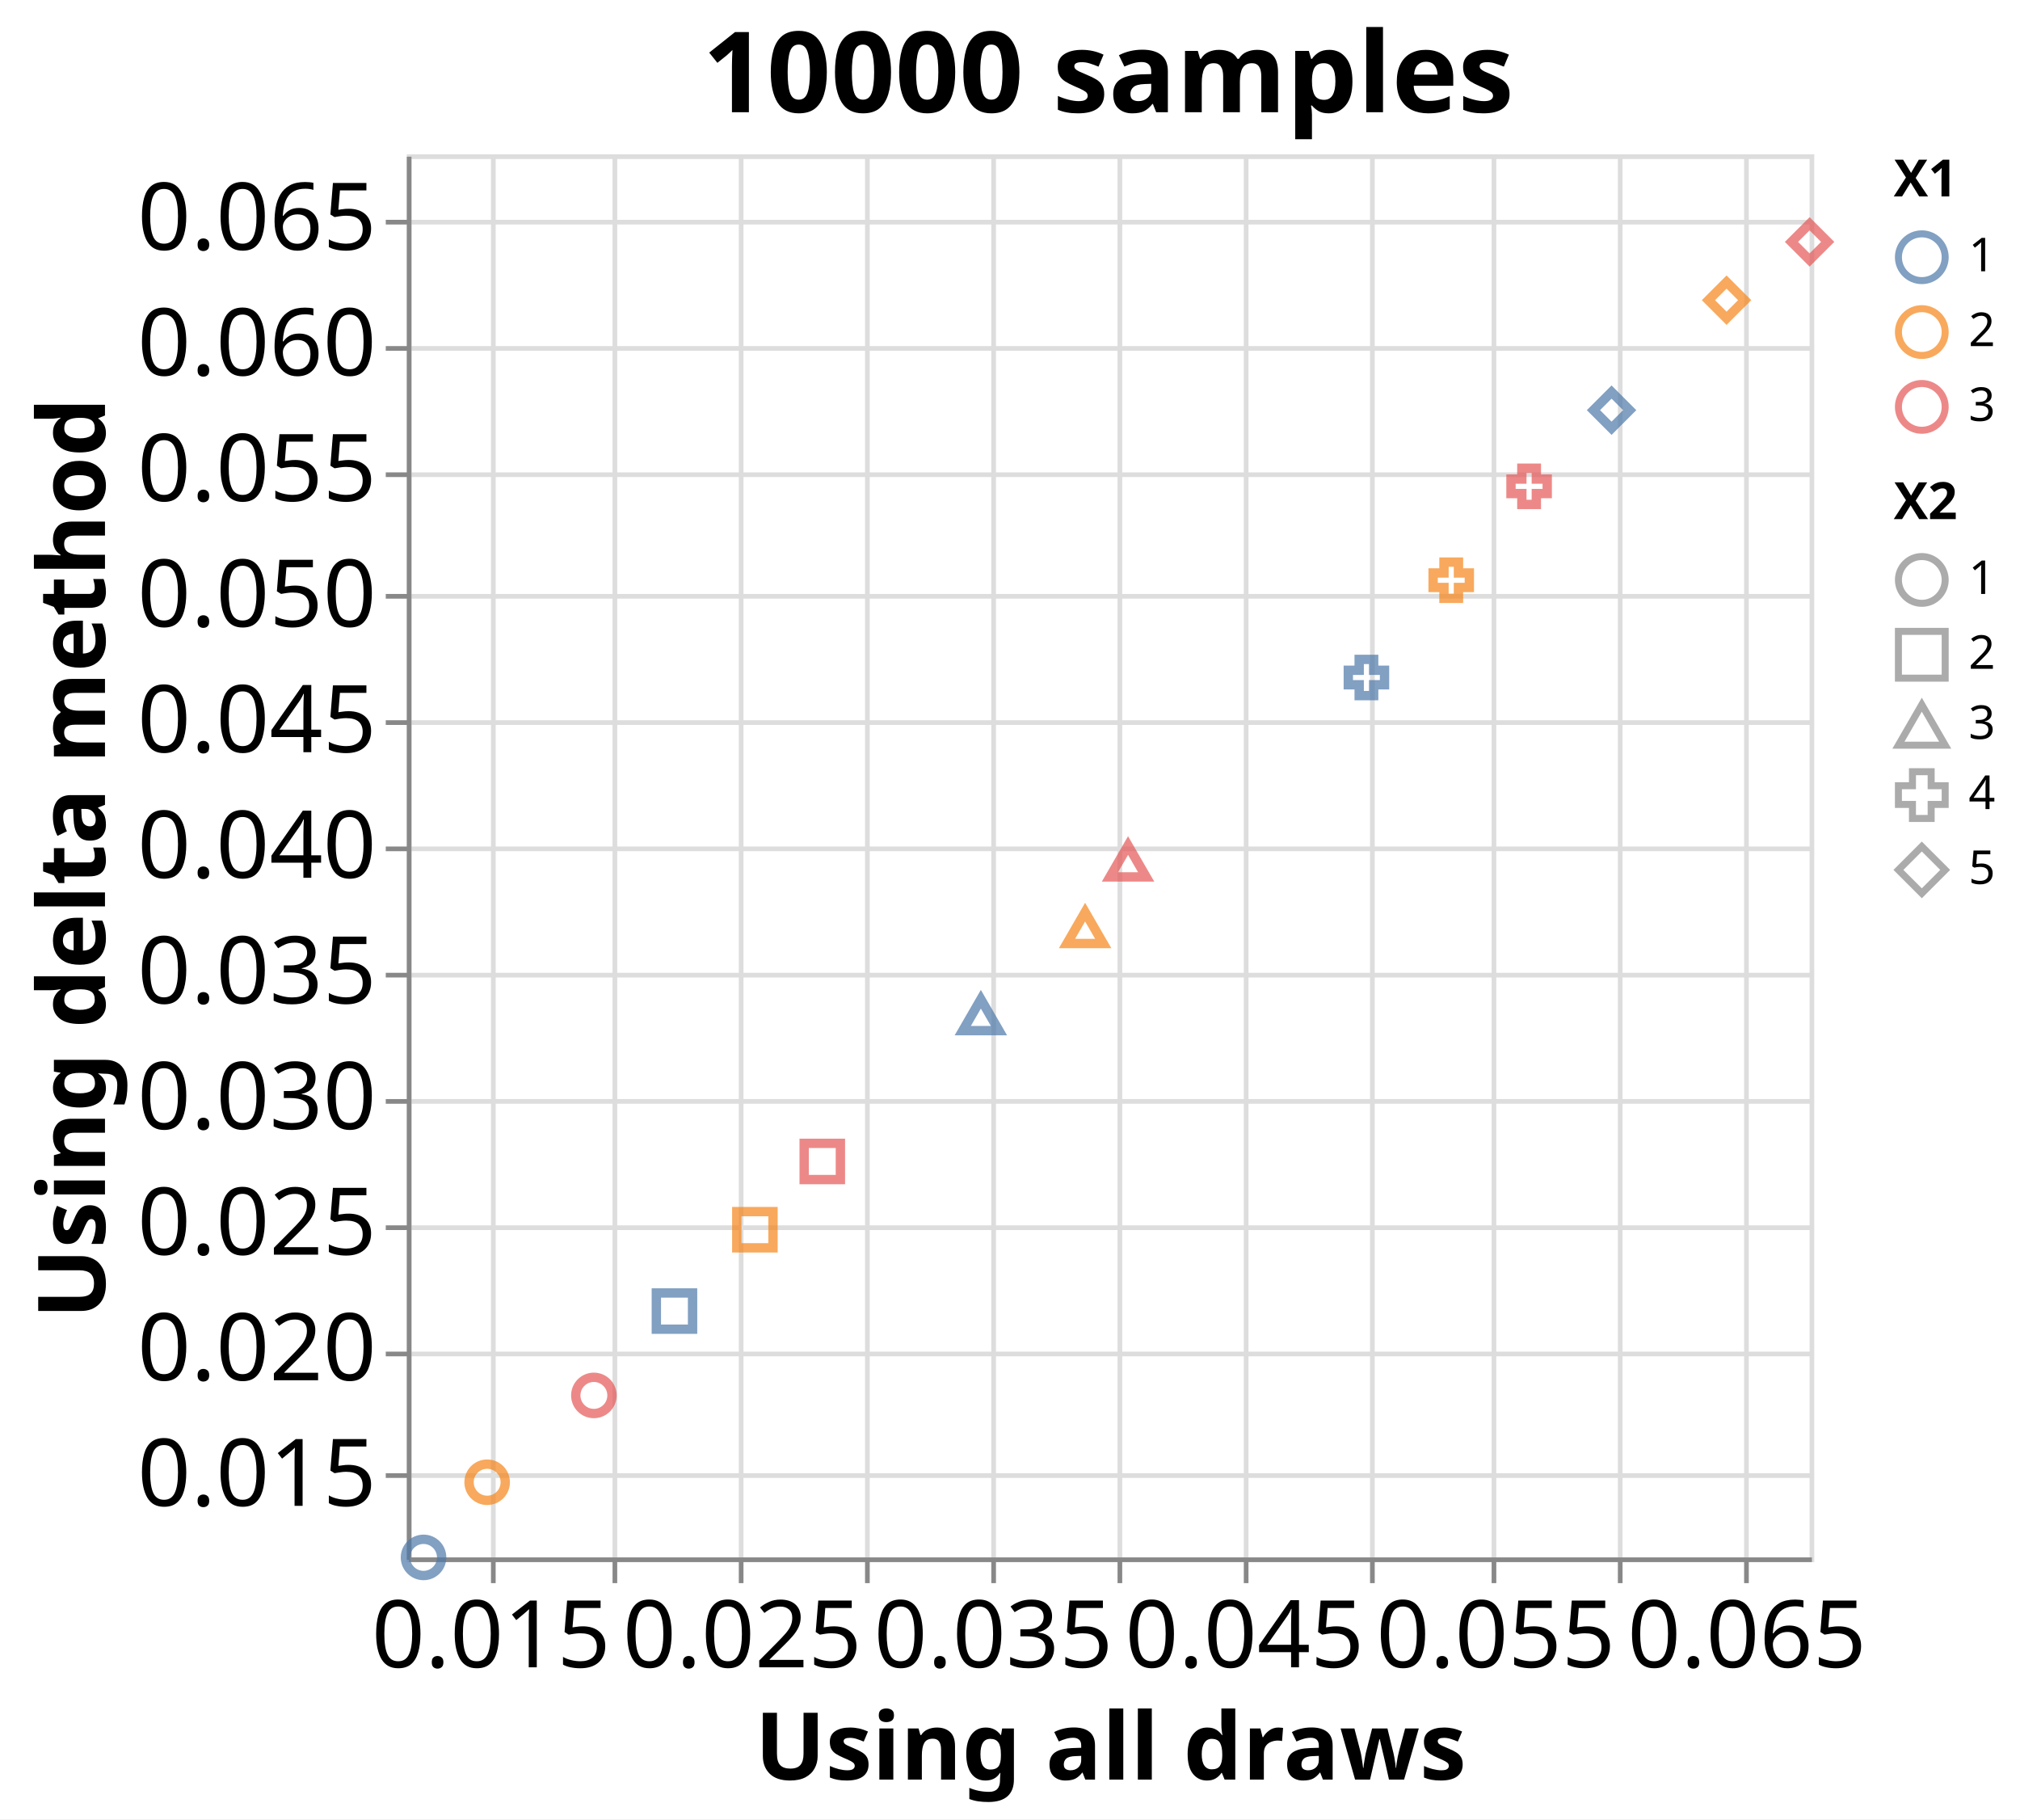
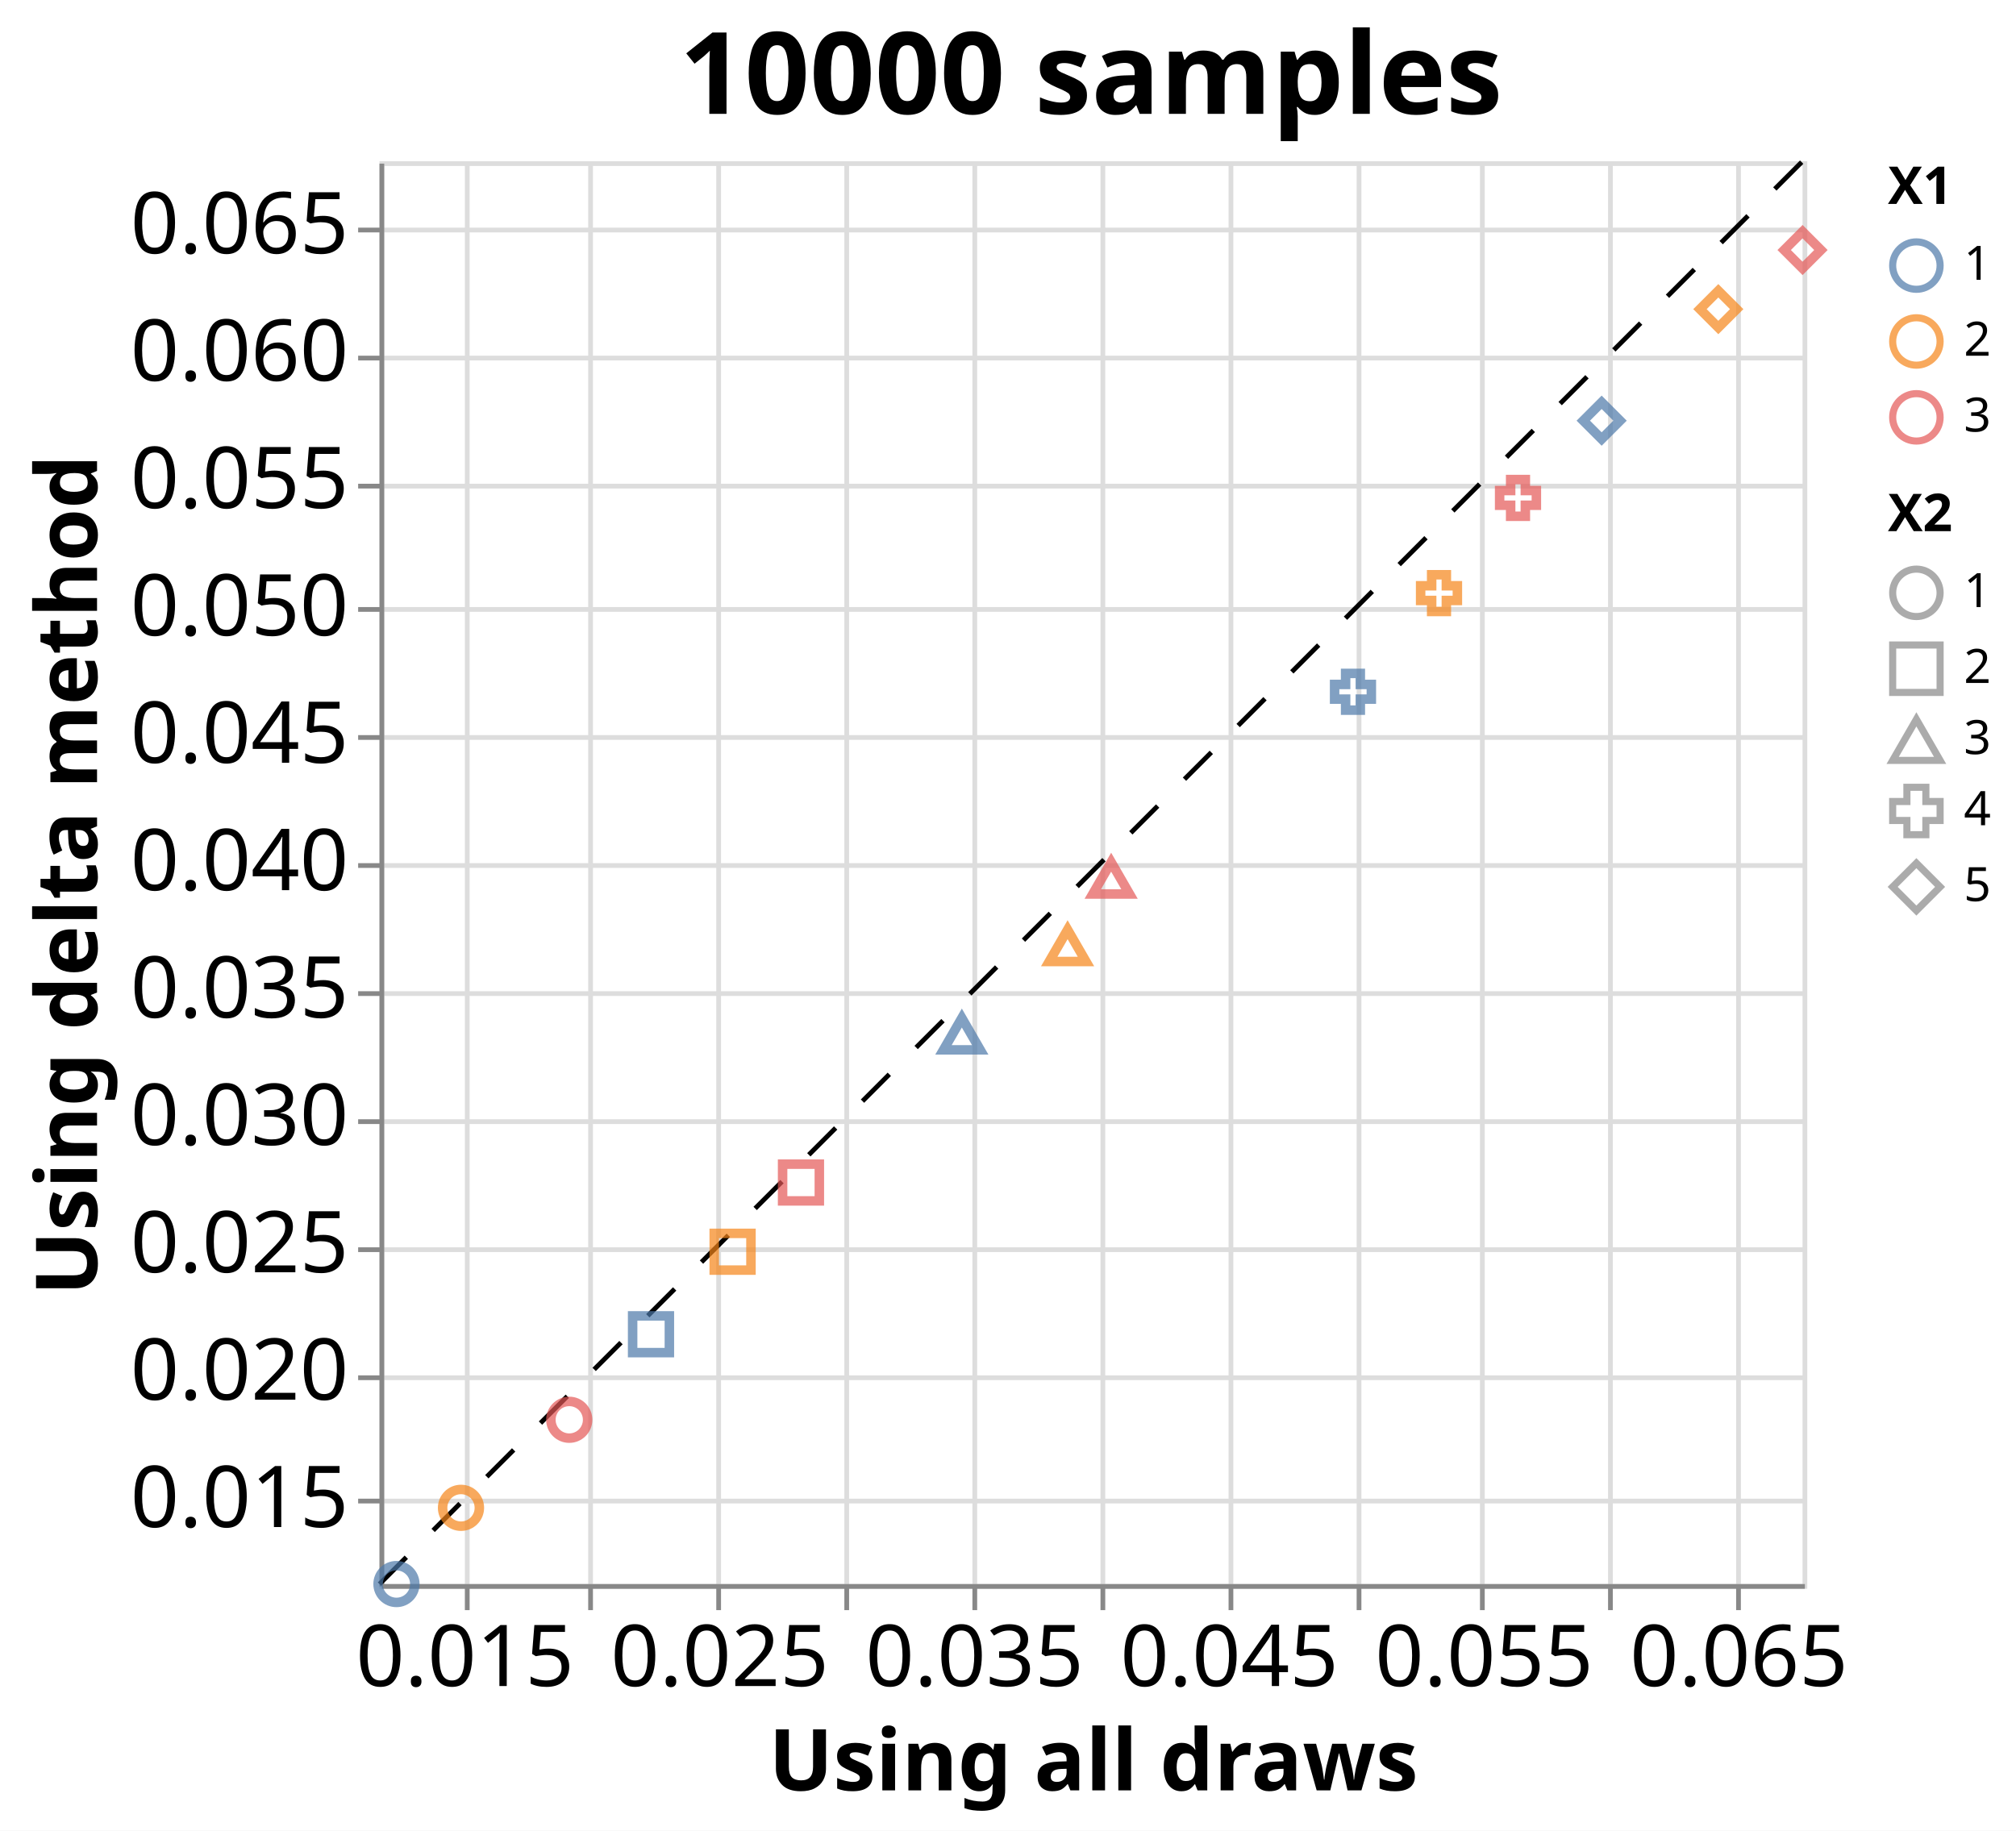
- <svg xmlns="http://www.w3.org/2000/svg" version="1.1" class="marks" width="432" height="389" viewBox="0 0 432 389">
-   <rect width="432" height="389" fill="white" />
-   <g fill="none" stroke-miterlimit="10" transform="translate(87,33)">
+ <svg xmlns="http://www.w3.org/2000/svg" version="1.1" class="marks" width="425" height="386" viewBox="0 0 425 386">
+   <rect width="425" height="386" fill="white" />
+   <g fill="none" stroke-miterlimit="10" transform="translate(80,34)">
    <g class="mark-group role-frame root" role="graphics-object" aria-roledescription="group mark container">
      <g transform="translate(0,0)">
        <path class="background" aria-hidden="true" d="M0.5,0.5h300v300h-300Z" stroke="#ddd" />
        <g>
          <g class="mark-group role-axis" aria-hidden="true">
            <g transform="translate(0.5,300.5)">
              <path class="background" aria-hidden="true" d="M0,0h0v0h0Z" pointer-events="none" />
              <g>
                <g class="mark-rule role-axis-grid" pointer-events="none">
                  <line transform="translate(18,-300)" x2="0" y2="300" stroke="#ddd" stroke-width="1" opacity="1" />
                  <line transform="translate(44,-300)" x2="0" y2="300" stroke="#ddd" stroke-width="1" opacity="1" />
                  <line transform="translate(71,-300)" x2="0" y2="300" stroke="#ddd" stroke-width="1" opacity="1" />
                  <line transform="translate(98,-300)" x2="0" y2="300" stroke="#ddd" stroke-width="1" opacity="1" />
                  <line transform="translate(125,-300)" x2="0" y2="300" stroke="#ddd" stroke-width="1" opacity="1" />
                  <line transform="translate(152,-300)" x2="0" y2="300" stroke="#ddd" stroke-width="1" opacity="1" />
                  <line transform="translate(179,-300)" x2="0" y2="300" stroke="#ddd" stroke-width="1" opacity="1" />
                  <line transform="translate(206,-300)" x2="0" y2="300" stroke="#ddd" stroke-width="1" opacity="1" />
                  <line transform="translate(232,-300)" x2="0" y2="300" stroke="#ddd" stroke-width="1" opacity="1" />
                  <line transform="translate(259,-300)" x2="0" y2="300" stroke="#ddd" stroke-width="1" opacity="1" />
                  <line transform="translate(286,-300)" x2="0" y2="300" stroke="#ddd" stroke-width="1" opacity="1" />
                </g>
              </g>
              <path class="foreground" aria-hidden="true" d="" pointer-events="none" display="none" />
            </g>
          </g>
          <g class="mark-group role-axis" aria-hidden="true">
            <g transform="translate(0.5,0.5)">
              <path class="background" aria-hidden="true" d="M0,0h0v0h0Z" pointer-events="none" />
              <g>
                <g class="mark-rule role-axis-grid" pointer-events="none">
                  <line transform="translate(0,282)" x2="300" y2="0" stroke="#ddd" stroke-width="1" opacity="1" />
                  <line transform="translate(0,256)" x2="300" y2="0" stroke="#ddd" stroke-width="1" opacity="1" />
                  <line transform="translate(0,229)" x2="300" y2="0" stroke="#ddd" stroke-width="1" opacity="1" />
                  <line transform="translate(0,202)" x2="300" y2="0" stroke="#ddd" stroke-width="1" opacity="1" />
                  <line transform="translate(0,175)" x2="300" y2="0" stroke="#ddd" stroke-width="1" opacity="1" />
                  <line transform="translate(0,148)" x2="300" y2="0" stroke="#ddd" stroke-width="1" opacity="1" />
                  <line transform="translate(0,121)" x2="300" y2="0" stroke="#ddd" stroke-width="1" opacity="1" />
                  <line transform="translate(0,94)" x2="300" y2="0" stroke="#ddd" stroke-width="1" opacity="1" />
                  <line transform="translate(0,68)" x2="300" y2="0" stroke="#ddd" stroke-width="1" opacity="1" />
                  <line transform="translate(0,41)" x2="300" y2="0" stroke="#ddd" stroke-width="1" opacity="1" />
                  <line transform="translate(0,14)" x2="300" y2="0" stroke="#ddd" stroke-width="1" opacity="1" />
                </g>
              </g>
              <path class="foreground" aria-hidden="true" d="" pointer-events="none" display="none" />
            </g>
          </g>
          <g class="mark-group role-axis" role="graphics-symbol" aria-roledescription="axis" aria-label="X-axis titled 'Using all draws' for a linear scale with values from 0.01 to 0.07">
            <g transform="translate(0.5,300.5)">
              <path class="background" aria-hidden="true" d="M0,0h0v0h0Z" pointer-events="none" />
              <g>
                <g class="mark-rule role-axis-tick" pointer-events="none">
                  <line transform="translate(18,0)" x2="0" y2="5" stroke="#888" stroke-width="1" opacity="1" />
                  <line transform="translate(44,0)" x2="0" y2="5" stroke="#888" stroke-width="1" opacity="1" />
                  <line transform="translate(71,0)" x2="0" y2="5" stroke="#888" stroke-width="1" opacity="1" />
                  <line transform="translate(98,0)" x2="0" y2="5" stroke="#888" stroke-width="1" opacity="1" />
                  <line transform="translate(125,0)" x2="0" y2="5" stroke="#888" stroke-width="1" opacity="1" />
                  <line transform="translate(152,0)" x2="0" y2="5" stroke="#888" stroke-width="1" opacity="1" />
                  <line transform="translate(179,0)" x2="0" y2="5" stroke="#888" stroke-width="1" opacity="1" />
                  <line transform="translate(206,0)" x2="0" y2="5" stroke="#888" stroke-width="1" opacity="1" />
                  <line transform="translate(232,0)" x2="0" y2="5" stroke="#888" stroke-width="1" opacity="1" />
                  <line transform="translate(259,0)" x2="0" y2="5" stroke="#888" stroke-width="1" opacity="1" />
                  <line transform="translate(286,0)" x2="0" y2="5" stroke="#888" stroke-width="1" opacity="1" />
                </g>
                <g class="mark-text role-axis-label" pointer-events="none">
-                   <text text-anchor="middle" transform="translate(17.52481,23)" font-family="sans-serif" font-size="20px" fill="#000" opacity="1">0.015</text>
-                   <text text-anchor="middle" transform="translate(44.38227,23)" font-family="sans-serif" font-size="20px" fill="#000" opacity="0">0.020</text>
-                   <text text-anchor="middle" transform="translate(71.23974,23)" font-family="sans-serif" font-size="20px" fill="#000" opacity="1">0.025</text>
-                   <text text-anchor="middle" transform="translate(98.0972,23)" font-family="sans-serif" font-size="20px" fill="#000" opacity="0">0.030</text>
-                   <text text-anchor="middle" transform="translate(124.9547,23)" font-family="sans-serif" font-size="20px" fill="#000" opacity="1">0.035</text>
-                   <text text-anchor="middle" transform="translate(151.8121,23)" font-family="sans-serif" font-size="20px" fill="#000" opacity="0">0.040</text>
-                   <text text-anchor="middle" transform="translate(178.6696,23)" font-family="sans-serif" font-size="20px" fill="#000" opacity="1">0.045</text>
-                   <text text-anchor="middle" transform="translate(205.5271,23)" font-family="sans-serif" font-size="20px" fill="#000" opacity="0">0.050</text>
-                   <text text-anchor="middle" transform="translate(232.3845,23)" font-family="sans-serif" font-size="20px" fill="#000" opacity="1">0.055</text>
-                   <text text-anchor="middle" transform="translate(259.242,23)" font-family="sans-serif" font-size="20px" fill="#000" opacity="0">0.060</text>
-                   <text text-anchor="middle" transform="translate(286.0995,23)" font-family="sans-serif" font-size="20px" fill="#000" opacity="1">0.065</text>
+                   <text text-anchor="middle" transform="translate(17.52481,21)" font-family="sans-serif" font-size="18px" fill="#000" opacity="1">0.015</text>
+                   <text text-anchor="middle" transform="translate(44.38227,21)" font-family="sans-serif" font-size="18px" fill="#000" opacity="0">0.020</text>
+                   <text text-anchor="middle" transform="translate(71.23974,21)" font-family="sans-serif" font-size="18px" fill="#000" opacity="1">0.025</text>
+                   <text text-anchor="middle" transform="translate(98.0972,21)" font-family="sans-serif" font-size="18px" fill="#000" opacity="0">0.030</text>
+                   <text text-anchor="middle" transform="translate(124.9547,21)" font-family="sans-serif" font-size="18px" fill="#000" opacity="1">0.035</text>
+                   <text text-anchor="middle" transform="translate(151.8121,21)" font-family="sans-serif" font-size="18px" fill="#000" opacity="0">0.040</text>
+                   <text text-anchor="middle" transform="translate(178.6696,21)" font-family="sans-serif" font-size="18px" fill="#000" opacity="1">0.045</text>
+                   <text text-anchor="middle" transform="translate(205.5271,21)" font-family="sans-serif" font-size="18px" fill="#000" opacity="0">0.050</text>
+                   <text text-anchor="middle" transform="translate(232.3845,21)" font-family="sans-serif" font-size="18px" fill="#000" opacity="1">0.055</text>
+                   <text text-anchor="middle" transform="translate(259.242,21)" font-family="sans-serif" font-size="18px" fill="#000" opacity="0">0.060</text>
+                   <text text-anchor="middle" transform="translate(286.0995,21)" font-family="sans-serif" font-size="18px" fill="#000" opacity="1">0.065</text>
                </g>
                <g class="mark-rule role-axis-domain" pointer-events="none">
                  <line transform="translate(0,0)" x2="300" y2="0" stroke="#888" stroke-width="1" opacity="1" />
                </g>
                <g class="mark-text role-axis-title" pointer-events="none">
-                   <text text-anchor="middle" transform="translate(150,47)" font-family="sans-serif" font-size="20px" font-weight="bold" fill="#000" opacity="1">Using all draws</text>
+                   <text text-anchor="middle" transform="translate(150,43)" font-family="sans-serif" font-size="18px" font-weight="bold" fill="#000" opacity="1">Using all draws</text>
                </g>
              </g>
              <path class="foreground" aria-hidden="true" d="" pointer-events="none" display="none" />
            </g>
          </g>
          <g class="mark-group role-axis" role="graphics-symbol" aria-roledescription="axis" aria-label="Y-axis titled 'Using delta method' for a linear scale with values from 0.01 to 0.07">
            <g transform="translate(0.5,0.5)">
              <path class="background" aria-hidden="true" d="M0,0h0v0h0Z" pointer-events="none" />
              <g>
                <g class="mark-rule role-axis-tick" pointer-events="none">
                  <line transform="translate(0,282)" x2="-5" y2="0" stroke="#888" stroke-width="1" opacity="1" />
                  <line transform="translate(0,256)" x2="-5" y2="0" stroke="#888" stroke-width="1" opacity="1" />
                  <line transform="translate(0,229)" x2="-5" y2="0" stroke="#888" stroke-width="1" opacity="1" />
                  <line transform="translate(0,202)" x2="-5" y2="0" stroke="#888" stroke-width="1" opacity="1" />
                  <line transform="translate(0,175)" x2="-5" y2="0" stroke="#888" stroke-width="1" opacity="1" />
                  <line transform="translate(0,148)" x2="-5" y2="0" stroke="#888" stroke-width="1" opacity="1" />
                  <line transform="translate(0,121)" x2="-5" y2="0" stroke="#888" stroke-width="1" opacity="1" />
                  <line transform="translate(0,94)" x2="-5" y2="0" stroke="#888" stroke-width="1" opacity="1" />
                  <line transform="translate(0,68)" x2="-5" y2="0" stroke="#888" stroke-width="1" opacity="1" />
                  <line transform="translate(0,41)" x2="-5" y2="0" stroke="#888" stroke-width="1" opacity="1" />
                  <line transform="translate(0,14)" x2="-5" y2="0" stroke="#888" stroke-width="1" opacity="1" />
                </g>
                <g class="mark-text role-axis-label" pointer-events="none">
-                   <text text-anchor="end" transform="translate(-7,288.4752)" font-family="sans-serif" font-size="20px" fill="#000" opacity="1">0.015</text>
-                   <text text-anchor="end" transform="translate(-7,261.6177)" font-family="sans-serif" font-size="20px" fill="#000" opacity="1">0.020</text>
-                   <text text-anchor="end" transform="translate(-7,234.7603)" font-family="sans-serif" font-size="20px" fill="#000" opacity="1">0.025</text>
-                   <text text-anchor="end" transform="translate(-7,207.9028)" font-family="sans-serif" font-size="20px" fill="#000" opacity="1">0.030</text>
-                   <text text-anchor="end" transform="translate(-7,181.0453)" font-family="sans-serif" font-size="20px" fill="#000" opacity="1">0.035</text>
-                   <text text-anchor="end" transform="translate(-7,154.1879)" font-family="sans-serif" font-size="20px" fill="#000" opacity="1">0.040</text>
-                   <text text-anchor="end" transform="translate(-7,127.3304)" font-family="sans-serif" font-size="20px" fill="#000" opacity="1">0.045</text>
-                   <text text-anchor="end" transform="translate(-7,100.4729)" font-family="sans-serif" font-size="20px" fill="#000" opacity="1">0.050</text>
-                   <text text-anchor="end" transform="translate(-7,73.61548)" font-family="sans-serif" font-size="20px" fill="#000" opacity="1">0.055</text>
-                   <text text-anchor="end" transform="translate(-7,46.75801)" font-family="sans-serif" font-size="20px" fill="#000" opacity="1">0.060</text>
-                   <text text-anchor="end" transform="translate(-7,19.90055)" font-family="sans-serif" font-size="20px" fill="#000" opacity="1">0.065</text>
+                   <text text-anchor="end" transform="translate(-7,287.4752)" font-family="sans-serif" font-size="18px" fill="#000" opacity="1">0.015</text>
+                   <text text-anchor="end" transform="translate(-7,260.6177)" font-family="sans-serif" font-size="18px" fill="#000" opacity="1">0.020</text>
+                   <text text-anchor="end" transform="translate(-7,233.7603)" font-family="sans-serif" font-size="18px" fill="#000" opacity="1">0.025</text>
+                   <text text-anchor="end" transform="translate(-7,206.9028)" font-family="sans-serif" font-size="18px" fill="#000" opacity="1">0.030</text>
+                   <text text-anchor="end" transform="translate(-7,180.0453)" font-family="sans-serif" font-size="18px" fill="#000" opacity="1">0.035</text>
+                   <text text-anchor="end" transform="translate(-7,153.1879)" font-family="sans-serif" font-size="18px" fill="#000" opacity="1">0.040</text>
+                   <text text-anchor="end" transform="translate(-7,126.3304)" font-family="sans-serif" font-size="18px" fill="#000" opacity="1">0.045</text>
+                   <text text-anchor="end" transform="translate(-7,99.47294)" font-family="sans-serif" font-size="18px" fill="#000" opacity="1">0.050</text>
+                   <text text-anchor="end" transform="translate(-7,72.61548)" font-family="sans-serif" font-size="18px" fill="#000" opacity="1">0.055</text>
+                   <text text-anchor="end" transform="translate(-7,45.75801)" font-family="sans-serif" font-size="18px" fill="#000" opacity="1">0.060</text>
+                   <text text-anchor="end" transform="translate(-7,18.90055)" font-family="sans-serif" font-size="18px" fill="#000" opacity="1">0.065</text>
                </g>
                <g class="mark-rule role-axis-domain" pointer-events="none">
                  <line transform="translate(0,300)" x2="0" y2="-300" stroke="#888" stroke-width="1" opacity="1" />
                </g>
                <g class="mark-text role-axis-title" pointer-events="none">
-                   <text text-anchor="middle" transform="translate(-61.04883,150) rotate(-90) translate(0,-4)" font-family="sans-serif" font-size="20px" font-weight="bold" fill="#000" opacity="1">Using delta method</text>
-                 </g>
-               </g>
-               <path class="foreground" aria-hidden="true" d="" pointer-events="none" display="none" />
-             </g>
-           </g>
-           <g class="mark-symbol role-mark marks" role="graphics-object" aria-roledescription="symbol mark container">
+                   <text text-anchor="middle" transform="translate(-56.04395,150) rotate(-90) translate(0,-4)" font-family="sans-serif" font-size="18px" font-weight="bold" fill="#000" opacity="1">Using delta method</text>
+                 </g>
+               </g>
+               <path class="foreground" aria-hidden="true" d="" pointer-events="none" display="none" />
+             </g>
+           </g>
+           <g class="mark-rule role-mark layer_0_marks" role="graphics-symbol" aria-roledescription="rule mark container">
+             <line transform="translate(0,300)" x2="300" y2="-300" stroke="black" stroke-dasharray="8,8" />
+           </g>
+           <g class="mark-symbol role-mark layer_1_marks" role="graphics-object" aria-roledescription="symbol mark container">
            <path aria-label="all_draws: 0.0124035576494; delta_method: 0.0117374419694; X1: 1; X2: 1" role="graphics-symbol" aria-roledescription="point" transform="translate(3.578036,300)" d="M3.873,0A3.873,3.873,0,1,1,-3.873,0A3.873,3.873,0,1,1,3.873,0" stroke="#4c78a8" stroke-width="2" opacity="0.7" />
            <path aria-label="all_draws: 0.0149364108376; delta_method: 0.0147294138204; X1: 2; X2: 1" role="graphics-symbol" aria-roledescription="point" transform="translate(17.18324,283.9286)" d="M3.873,0A3.873,3.873,0,1,1,-3.873,0A3.873,3.873,0,1,1,3.873,0" stroke="#f58518" stroke-width="2" opacity="0.7" />
            <path aria-label="all_draws: 0.0191855152227; delta_method: 0.0181856749421; X1: 3; X2: 1" role="graphics-symbol" aria-roledescription="point" transform="translate(40.00727,265.3634)" d="M3.873,0A3.873,3.873,0,1,1,-3.873,0A3.873,3.873,0,1,1,3.873,0" stroke="#e45756" stroke-width="2" opacity="0.7" />
            <path aria-label="all_draws: 0.0223936861175; delta_method: 0.0215427996581; X1: 1; X2: 2" role="graphics-symbol" aria-roledescription="point" transform="translate(57.23994,247.3306)" d="M-3.873,-3.873h7.746v7.746h-7.746Z" stroke="#4c78a8" stroke-width="2" opacity="0.7" />
            <path aria-label="all_draws: 0.0255961109033; delta_method: 0.024781716555; X1: 2; X2: 2" role="graphics-symbol" aria-roledescription="point" transform="translate(74.44174,229.9328)" d="M-3.873,-3.873h7.746v7.746h-7.746Z" stroke="#f58518" stroke-width="2" opacity="0.7" />
            <path aria-label="all_draws: 0.0282794251221; delta_method: 0.0274986756314; X1: 3; X2: 2" role="graphics-symbol" aria-roledescription="point" transform="translate(88.85515,215.3386)" d="M-3.873,-3.873h7.746v7.746h-7.746Z" stroke="#e45756" stroke-width="2" opacity="0.7" />
            <path aria-label="all_draws: 0.034593018103; delta_method: 0.033331263445; X1: 1; X2: 3" role="graphics-symbol" aria-roledescription="point" transform="translate(122.7686,184.0089)" d="M0,-3.354L-3.873,3.354L3.873,3.354Z" stroke="#4c78a8" stroke-width="2" opacity="0.7" />
            <path aria-label="all_draws: 0.0387437921012; delta_method: 0.0367991004692; X1: 2; X2: 3" role="graphics-symbol" aria-roledescription="point" transform="translate(145.0644,165.3815)" d="M0,-3.354L-3.873,3.354L3.873,3.354Z" stroke="#f58518" stroke-width="2" opacity="0.7" />
            <path aria-label="all_draws: 0.0404532674726; delta_method: 0.039448976641; X1: 3; X2: 3" role="graphics-symbol" aria-roledescription="point" transform="translate(154.2469,151.1477)" d="M0,-3.354L-3.873,3.354L3.873,3.354Z" stroke="#e45756" stroke-width="2" opacity="0.7" />
            <path aria-label="all_draws: 0.0499436427654; delta_method: 0.0467623804699; X1: 1; X2: 4" role="graphics-symbol" aria-roledescription="point" transform="translate(205.2243,111.8638)" d="M-3.873,-1.549L-3.873,1.549L-1.549,1.549L-1.549,3.873L1.549,3.873L1.549,1.549L3.873,1.549L3.873,-1.549L1.549,-1.549L1.549,-3.873L-1.549,-3.873L-1.549,-1.549Z" stroke="#4c78a8" stroke-width="2" opacity="0.7" />
            <path aria-label="all_draws: 0.0533203343879; delta_method: 0.0506352627338; X1: 2; X2: 4" role="graphics-symbol" aria-roledescription="point" transform="translate(223.3622,91.06063)" d="M-3.873,-1.549L-3.873,1.549L-1.549,1.549L-1.549,3.873L1.549,3.873L1.549,1.549L3.873,1.549L3.873,-1.549L1.549,-1.549L1.549,-3.873L-1.549,-3.873L-1.549,-1.549Z" stroke="#f58518" stroke-width="2" opacity="0.7" />
            <path aria-label="all_draws: 0.0564204539799; delta_method: 0.0543728207883; X1: 3; X2: 4" role="graphics-symbol" aria-roledescription="point" transform="translate(240.0145,70.98437)" d="M-3.873,-1.549L-3.873,1.549L-1.549,1.549L-1.549,3.873L1.549,3.873L1.549,1.549L3.873,1.549L3.873,-1.549L1.549,-1.549L1.549,-3.873L-1.549,-3.873L-1.549,-1.549Z" stroke="#e45756" stroke-width="2" opacity="0.7" />
            <path aria-label="all_draws: 0.0597036070929; delta_method: 0.0574046890526; X1: 1; X2: 5" role="graphics-symbol" aria-roledescription="point" transform="translate(257.6499,54.69871)" d="M-3.873,0L0,-3.873L3.873,0L0,3.873Z" stroke="#4c78a8" stroke-width="2" opacity="0.7" />
            <path aria-label="all_draws: 0.0642823693618; delta_method: 0.0617826554998; X1: 2; X2: 5" role="graphics-symbol" aria-roledescription="point" transform="translate(282.2447,31.18249)" d="M-3.873,0L0,-3.873L3.873,0L0,3.873Z" stroke="#f58518" stroke-width="2" opacity="0.7" />
            <path aria-label="all_draws: 0.0675878369432; delta_method: 0.0641030073037; X1: 3; X2: 5" role="graphics-symbol" aria-roledescription="point" transform="translate(300,18.71874)" d="M-3.873,0L0,-3.873L3.873,0L0,3.873Z" stroke="#e45756" stroke-width="2" opacity="0.7" />
          </g>
          <g class="mark-group role-legend" role="graphics-symbol" aria-roledescription="legend" aria-label="Symbol legend titled 'X1' for stroke color with 3 values: 1, 2, 3">
            <g transform="translate(318,0)">
              <path class="background" aria-hidden="true" d="M0,0h22v61h-22Z" pointer-events="none" />
              <g>
                <g class="mark-group role-legend-entry">
                  <g transform="translate(0,16)">
                    <path class="background" aria-hidden="true" d="M0,0h0v0h0Z" pointer-events="none" />
                    <g>
                      <g class="mark-group role-scope" role="graphics-object" aria-roledescription="group mark container">
                        <g transform="translate(0,0)">
                          <path class="background" aria-hidden="true" d="M0,0h21.562v12.5h-21.562Z" pointer-events="none" opacity="1" />
                          <g>
                            <g class="mark-symbol role-legend-symbol" pointer-events="none">
                              <path transform="translate(6,6)" d="M5,0A5,5,0,1,1,-5,0A5,5,0,1,1,5,0" stroke="#4c78a8" stroke-width="1.5" opacity="0.7" />
                            </g>
                            <g class="mark-text role-legend-label" pointer-events="none">
                              <text text-anchor="start" transform="translate(16,9)" font-family="sans-serif" font-size="10px" fill="#000" opacity="1">1</text>
                            </g>
                          </g>
                          <path class="foreground" aria-hidden="true" d="" pointer-events="none" display="none" />
                        </g>
                        <g transform="translate(0,16)">
                          <path class="background" aria-hidden="true" d="M0,0h21.562v12.5h-21.562Z" pointer-events="none" opacity="1" />
                          <g>
                            <g class="mark-symbol role-legend-symbol" pointer-events="none">
                              <path transform="translate(6,6)" d="M5,0A5,5,0,1,1,-5,0A5,5,0,1,1,5,0" stroke="#f58518" stroke-width="1.5" opacity="0.7" />
                            </g>
                            <g class="mark-text role-legend-label" pointer-events="none">
                              <text text-anchor="start" transform="translate(16,9)" font-family="sans-serif" font-size="10px" fill="#000" opacity="1">2</text>
                            </g>
                          </g>
                          <path class="foreground" aria-hidden="true" d="" pointer-events="none" display="none" />
                        </g>
                        <g transform="translate(0,32)">
                          <path class="background" aria-hidden="true" d="M0,0h21.562v12.5h-21.562Z" pointer-events="none" opacity="1" />
                          <g>
                            <g class="mark-symbol role-legend-symbol" pointer-events="none">
                              <path transform="translate(6,6)" d="M5,0A5,5,0,1,1,-5,0A5,5,0,1,1,5,0" stroke="#e45756" stroke-width="1.5" opacity="0.7" />
                            </g>
                            <g class="mark-text role-legend-label" pointer-events="none">
                              <text text-anchor="start" transform="translate(16,9)" font-family="sans-serif" font-size="10px" fill="#000" opacity="1">3</text>
                            </g>
                          </g>
                          <path class="foreground" aria-hidden="true" d="" pointer-events="none" display="none" />
                        </g>
                      </g>
                    </g>
                    <path class="foreground" aria-hidden="true" d="" pointer-events="none" display="none" />
                  </g>
                </g>
                <g class="mark-text role-legend-title" pointer-events="none">
                  <text text-anchor="start" transform="translate(0,9)" font-family="sans-serif" font-size="11px" font-weight="bold" fill="#000" opacity="1">X1</text>
                </g>
              </g>
              <path class="foreground" aria-hidden="true" d="" pointer-events="none" display="none" />
            </g>
          </g>
          <g class="mark-group role-legend" role="graphics-symbol" aria-roledescription="legend" aria-label="Symbol legend titled 'X2' for shape with 5 values: 1, 2, 3, 4, 5">
            <g transform="translate(318,69)">
              <path class="background" aria-hidden="true" d="M0,0h22v91h-22Z" pointer-events="none" />
              <g>
                <g class="mark-group role-legend-entry">
                  <g transform="translate(0,16)">
                    <path class="background" aria-hidden="true" d="M0,0h0v0h0Z" pointer-events="none" />
                    <g>
                      <g class="mark-group role-scope" role="graphics-object" aria-roledescription="group mark container">
                        <g transform="translate(0,0)">
                          <path class="background" aria-hidden="true" d="M0,0h21.562v12.5h-21.562Z" pointer-events="none" opacity="1" />
                          <g>
                            <g class="mark-symbol role-legend-symbol" pointer-events="none">
                              <path transform="translate(6,6)" d="M5,0A5,5,0,1,1,-5,0A5,5,0,1,1,5,0" stroke="#888" stroke-width="1.5" opacity="0.7" />
                            </g>
                            <g class="mark-text role-legend-label" pointer-events="none">
                              <text text-anchor="start" transform="translate(16,9)" font-family="sans-serif" font-size="10px" fill="#000" opacity="1">1</text>
                            </g>
                          </g>
                          <path class="foreground" aria-hidden="true" d="" pointer-events="none" display="none" />
                        </g>
                        <g transform="translate(0,16)">
                          <path class="background" aria-hidden="true" d="M0,0h21.562v12.5h-21.562Z" pointer-events="none" opacity="1" />
                          <g>
                            <g class="mark-symbol role-legend-symbol" pointer-events="none">
                              <path transform="translate(6,6)" d="M-5,-5h10v10h-10Z" stroke="#888" stroke-width="1.5" opacity="0.7" />
                            </g>
                            <g class="mark-text role-legend-label" pointer-events="none">
                              <text text-anchor="start" transform="translate(16,9)" font-family="sans-serif" font-size="10px" fill="#000" opacity="1">2</text>
                            </g>
                          </g>
                          <path class="foreground" aria-hidden="true" d="" pointer-events="none" display="none" />
                        </g>
                        <g transform="translate(0,31)">
                          <path class="background" aria-hidden="true" d="M0,0h21.562v11.83h-21.562Z" pointer-events="none" opacity="1" />
                          <g>
                            <g class="mark-symbol role-legend-symbol" pointer-events="none">
                              <path transform="translate(6,6)" d="M0,-4.33L-5,4.33L5,4.33Z" stroke="#888" stroke-width="1.5" opacity="0.7" />
                            </g>
                            <g class="mark-text role-legend-label" pointer-events="none">
                              <text text-anchor="start" transform="translate(16,9)" font-family="sans-serif" font-size="10px" fill="#000" opacity="1">3</text>
                            </g>
                          </g>
                          <path class="foreground" aria-hidden="true" d="" pointer-events="none" display="none" />
                        </g>
                        <g transform="translate(0,46)">
                          <path class="background" aria-hidden="true" d="M0,0h21.562v12.5h-21.562Z" pointer-events="none" opacity="1" />
                          <g>
                            <g class="mark-symbol role-legend-symbol" pointer-events="none">
                              <path transform="translate(6,6)" d="M-5,-2L-5,2L-2,2L-2,5L2,5L2,2L5,2L5,-2L2,-2L2,-5L-2,-5L-2,-2Z" stroke="#888" stroke-width="1.5" opacity="0.7" />
                            </g>
                            <g class="mark-text role-legend-label" pointer-events="none">
                              <text text-anchor="start" transform="translate(16,9)" font-family="sans-serif" font-size="10px" fill="#000" opacity="1">4</text>
                            </g>
                          </g>
                          <path class="foreground" aria-hidden="true" d="" pointer-events="none" display="none" />
                        </g>
                        <g transform="translate(0,62)">
                          <path class="background" aria-hidden="true" d="M0,0h21.562v12.5h-21.562Z" pointer-events="none" opacity="1" />
                          <g>
                            <g class="mark-symbol role-legend-symbol" pointer-events="none">
                              <path transform="translate(6,6)" d="M-5,0L0,-5L5,0L0,5Z" stroke="#888" stroke-width="1.5" opacity="0.7" />
                            </g>
                            <g class="mark-text role-legend-label" pointer-events="none">
                              <text text-anchor="start" transform="translate(16,9)" font-family="sans-serif" font-size="10px" fill="#000" opacity="1">5</text>
                            </g>
                          </g>
                          <path class="foreground" aria-hidden="true" d="" pointer-events="none" display="none" />
                        </g>
                      </g>
                    </g>
                    <path class="foreground" aria-hidden="true" d="" pointer-events="none" display="none" />
                  </g>
                </g>
                <g class="mark-text role-legend-title" pointer-events="none">
                  <text text-anchor="start" transform="translate(0,9)" font-family="sans-serif" font-size="11px" font-weight="bold" fill="#000" opacity="1">X2</text>
                </g>
              </g>
              <path class="foreground" aria-hidden="true" d="" pointer-events="none" display="none" />
            </g>
          </g>
          <g class="mark-group role-title">
-             <g transform="translate(150,-28)">
+             <g transform="translate(150,-29)">
              <path class="background" aria-hidden="true" d="M0,0h0v0h0Z" pointer-events="none" />
              <g>
                <g class="mark-text role-title-text" role="graphics-symbol" aria-roledescription="title" aria-label="Title text '10000 samples'" pointer-events="none">
                  <text text-anchor="middle" transform="translate(0,19)" font-family="sans-serif" font-size="24px" font-weight="bold" fill="#000" opacity="1">10000 samples</text>
                </g>
              </g>
              <path class="foreground" aria-hidden="true" d="" pointer-events="none" display="none" />
            </g>
          </g>
        </g>
        <path class="foreground" aria-hidden="true" d="" display="none" />
      </g>
    </g>
  </g>
</svg>
